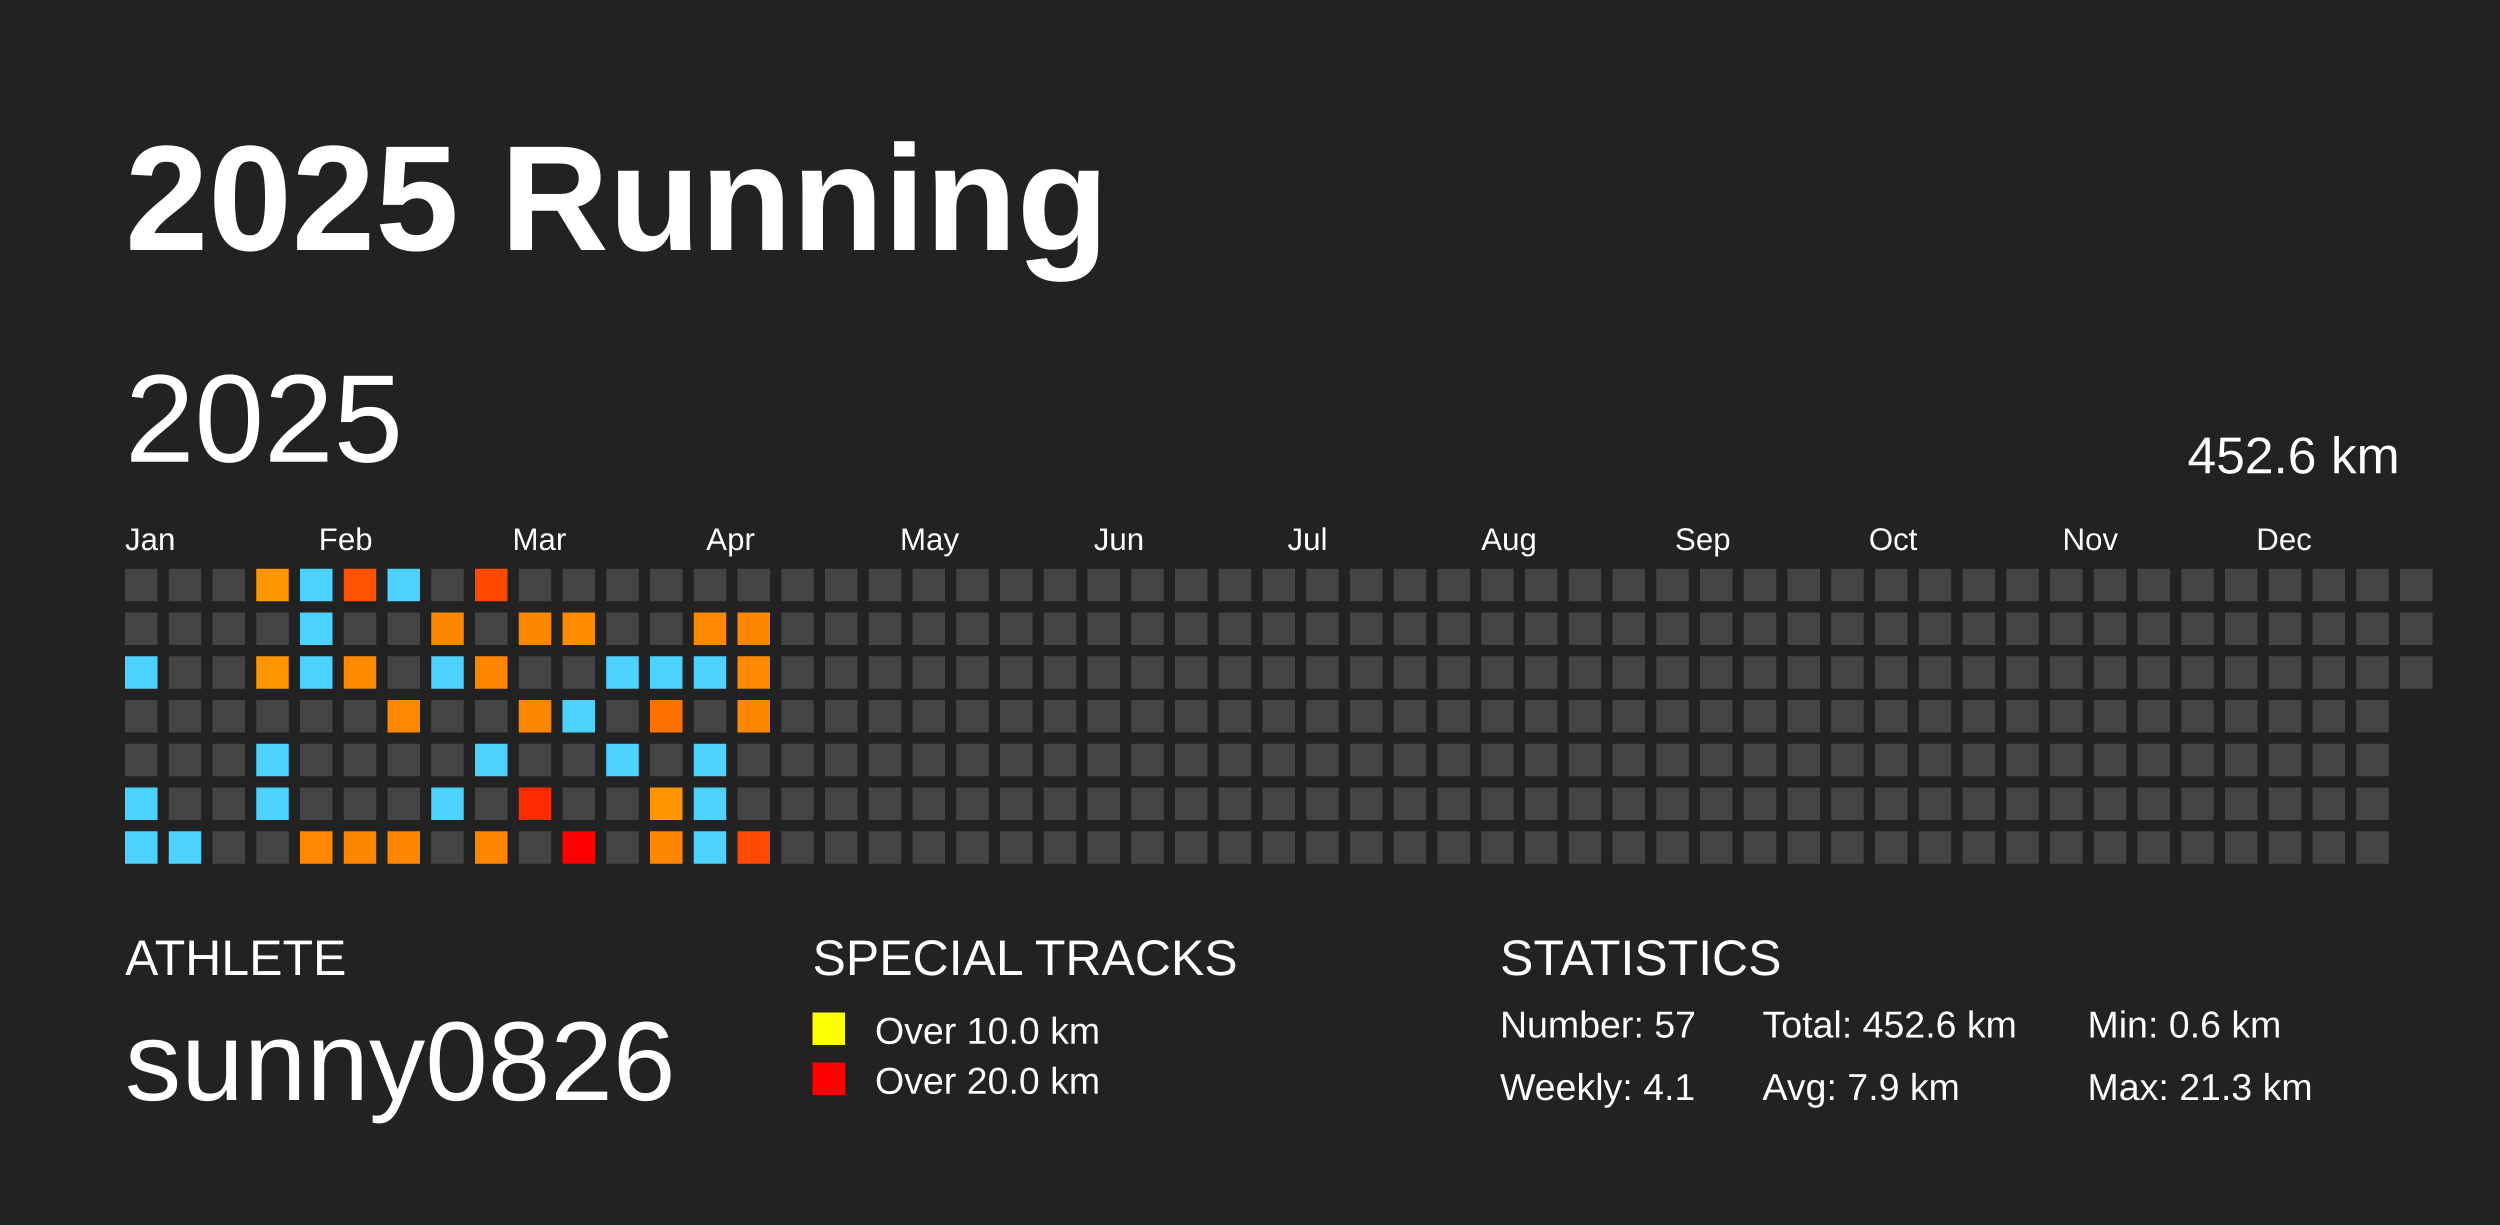
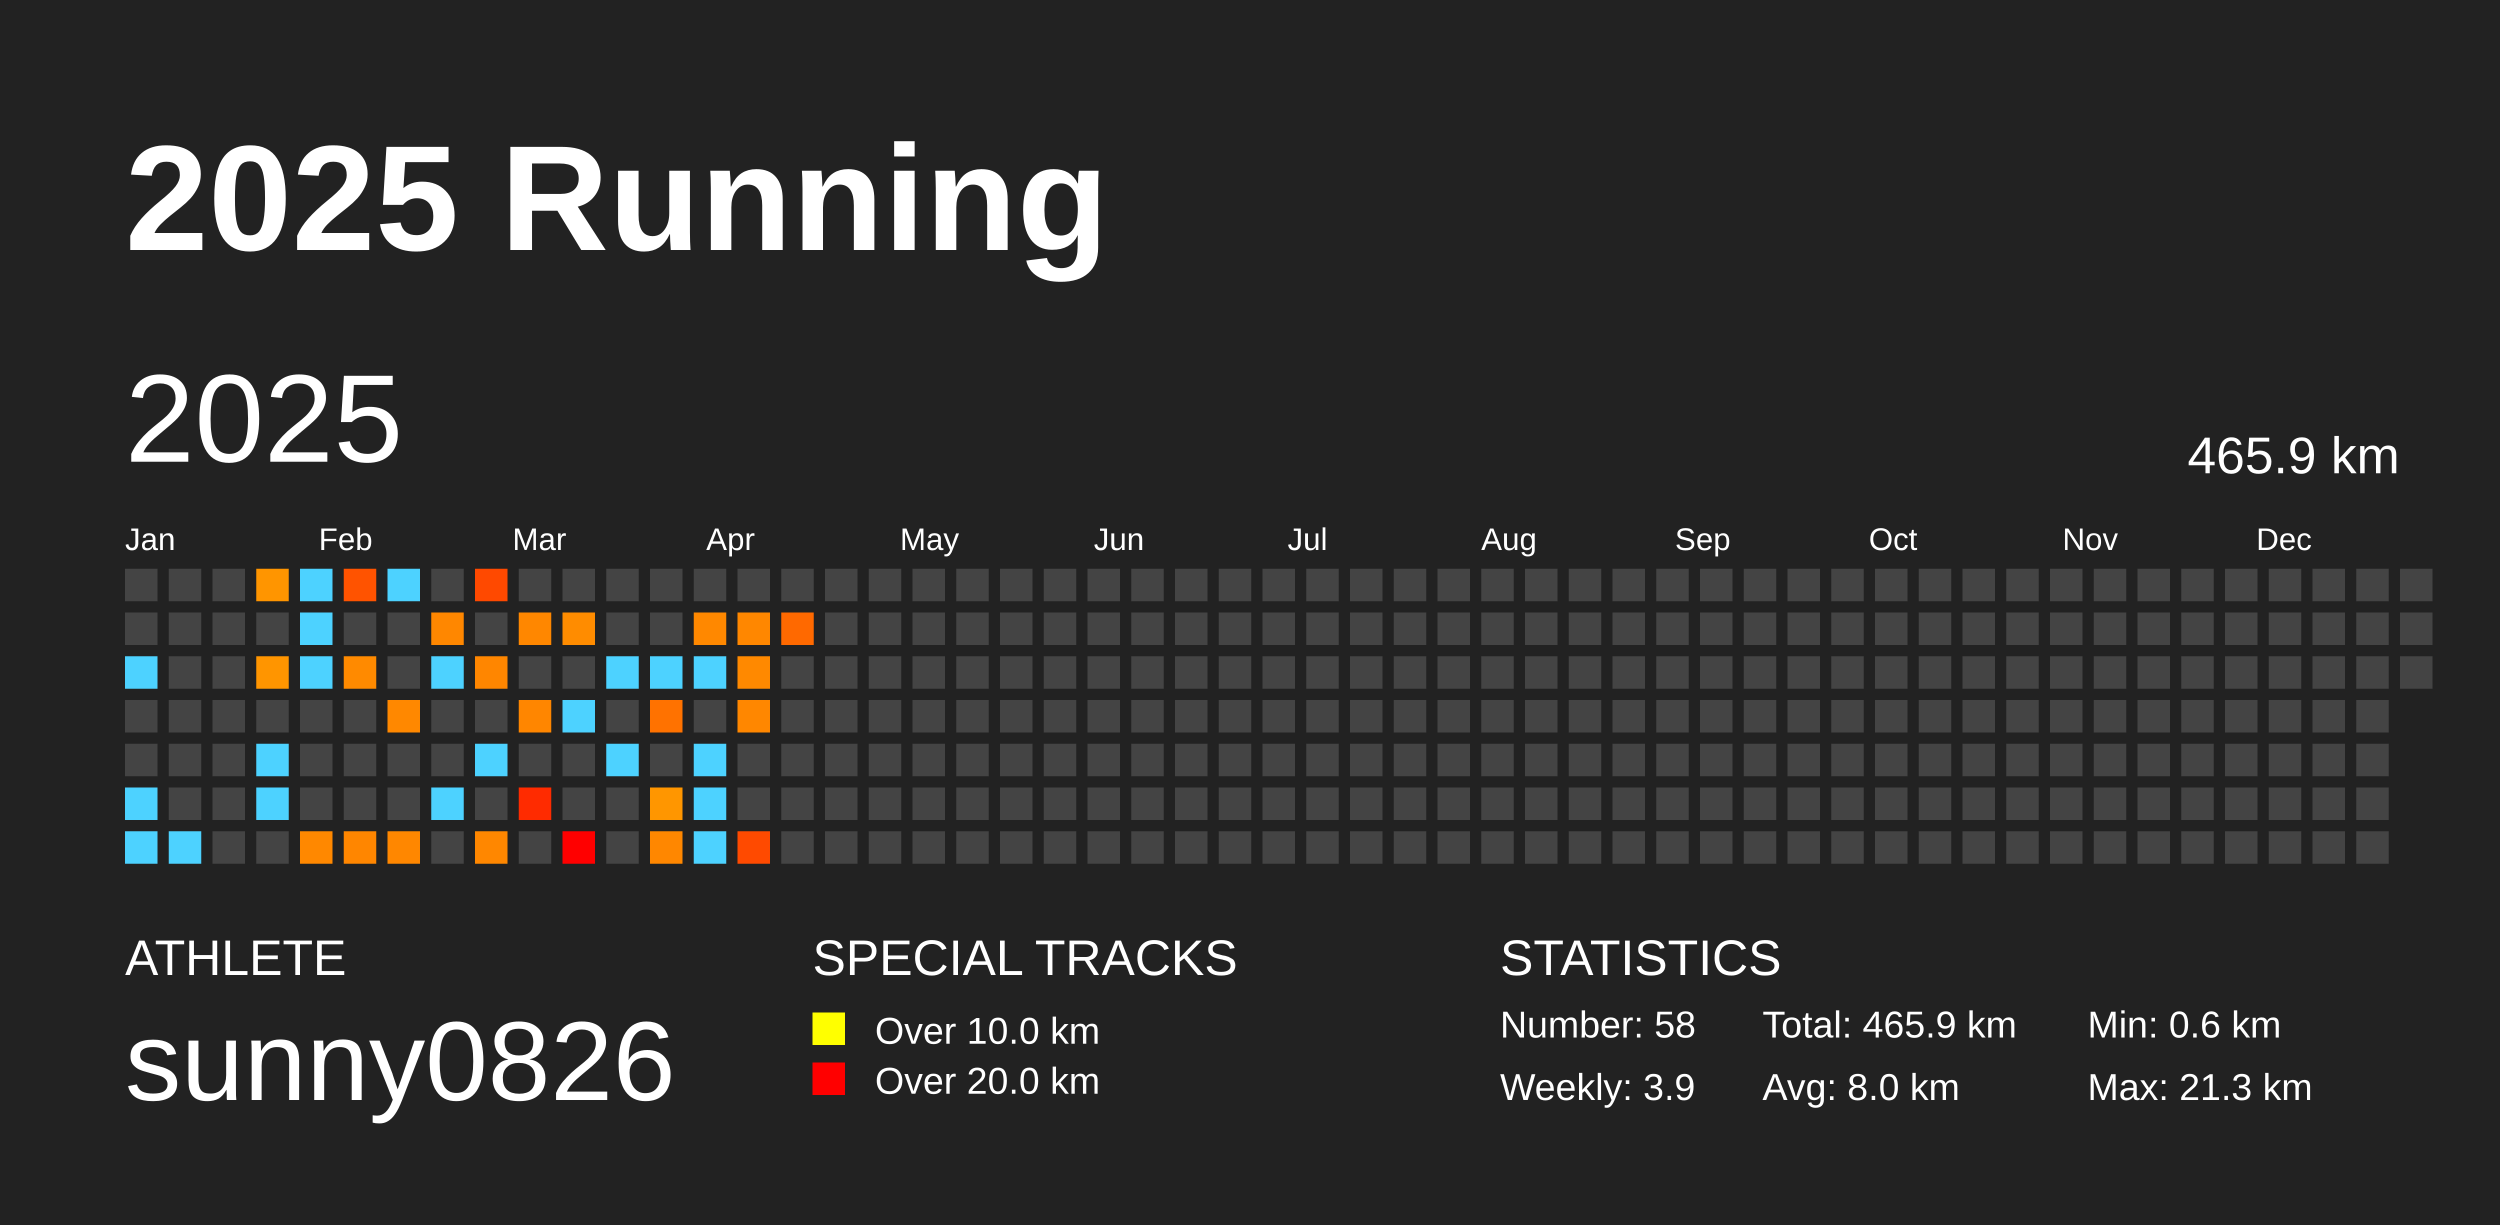
<svg xmlns="http://www.w3.org/2000/svg" baseProfile="full" height="98mm" version="1.1" viewBox="0,0,200,98" width="200mm">
  <defs />
  <rect fill="#222222" height="98" width="200" x="0" y="0" />
  <text fill="#FFFFFF" style="font-size:12px; font-family:Arial; font-weight:bold;" x="10" y="20">2025 Running</text>
  <text fill="#FFFFFF" style="font-size:4px; font-family:Arial" x="10" y="78">ATHLETE</text>
  <text fill="#FFFFFF" style="font-size:9px; font-family:Arial" x="10" y="88">sunny0826</text>
  <text fill="#FFFFFF" style="font-size:4px; font-family:Arial" x="65" y="78">SPECIAL TRACKS</text>
  <rect fill="yellow" height="2.6" width="2.6" x="65" y="81" />
  <text fill="#FFFFFF" style="font-size:3px; font-family:Arial" x="70" y="83.5">Over 10.0 km</text>
  <rect fill="red" height="2.6" width="2.6" x="65" y="85" />
  <text fill="#FFFFFF" style="font-size:3px; font-family:Arial" x="70" y="87.5">Over 20.0 km</text>
  <text fill="#FFFFFF" style="font-size:4px; font-family:Arial" x="120" y="78">STATISTICS</text>
-   <text fill="#FFFFFF" style="font-size:3px; font-family:Arial" x="120" y="83">Number: 57</text>
-   <text fill="#FFFFFF" style="font-size:3px; font-family:Arial" x="120" y="88">Weekly: 4.1</text>
-   <text fill="#FFFFFF" style="font-size:3px; font-family:Arial" x="141" y="83">Total: 452.6 km</text>
-   <text fill="#FFFFFF" style="font-size:3px; font-family:Arial" x="141" y="88">Avg: 7.9 km</text>
+   <text fill="#FFFFFF" style="font-size:3px; font-family:Arial" x="120" y="83">Number: 58</text>
+   <text fill="#FFFFFF" style="font-size:3px; font-family:Arial" x="120" y="88">Weekly: 3.9</text>
+   <text fill="#FFFFFF" style="font-size:3px; font-family:Arial" x="141" y="83">Total: 465.9 km</text>
+   <text fill="#FFFFFF" style="font-size:3px; font-family:Arial" x="141" y="88">Avg: 8.0 km</text>
  <text fill="#FFFFFF" style="font-size:3px; font-family:Arial" x="167" y="83">Min: 0.6 km</text>
  <text fill="#FFFFFF" style="font-size:3px; font-family:Arial" x="167" y="88">Max: 21.3 km</text>
  <text dominant-baseline="hanging" fill="#FFFFFF" style="font-size:10.0px; font-family:Arial;" x="10" y="30">2025</text>
-   <text dominant-baseline="hanging" fill="#FFFFFF" style="font-size:4.125px; font-family:Arial;" x="175" y="35">452.6 km</text>
+   <text dominant-baseline="hanging" fill="#FFFFFF" style="font-size:4.125px; font-family:Arial;" x="175" y="35">465.9 km</text>
  <text fill="#FFFFFF" style="font-size:2.5px; font-family:Arial" x="10.0" y="44">Jan</text>
  <text fill="#FFFFFF" style="font-size:2.5px; font-family:Arial" x="25.5" y="44">Feb</text>
  <text fill="#FFFFFF" style="font-size:2.5px; font-family:Arial" x="41.0" y="44">Mar</text>
  <text fill="#FFFFFF" style="font-size:2.5px; font-family:Arial" x="56.5" y="44">Apr</text>
  <text fill="#FFFFFF" style="font-size:2.5px; font-family:Arial" x="72.0" y="44">May</text>
  <text fill="#FFFFFF" style="font-size:2.5px; font-family:Arial" x="87.5" y="44">Jun</text>
  <text fill="#FFFFFF" style="font-size:2.5px; font-family:Arial" x="103.0" y="44">Jul</text>
  <text fill="#FFFFFF" style="font-size:2.5px; font-family:Arial" x="118.5" y="44">Aug</text>
  <text fill="#FFFFFF" style="font-size:2.5px; font-family:Arial" x="134.0" y="44">Sep</text>
  <text fill="#FFFFFF" style="font-size:2.5px; font-family:Arial" x="149.5" y="44">Oct</text>
  <text fill="#FFFFFF" style="font-size:2.5px; font-family:Arial" x="165.0" y="44">Nov</text>
  <text fill="#FFFFFF" style="font-size:2.5px; font-family:Arial" x="180.5" y="44">Dec</text>
  <rect fill="#444444" height="2.6" width="2.6" x="10.0" y="45.5" />
  <rect fill="#444444" height="2.6" width="2.6" x="10.0" y="49.0" />
  <rect fill="#4dd2ff" height="2.6" width="2.6" x="10.0" y="52.5" />
  <rect fill="#444444" height="2.6" width="2.6" x="10.0" y="56.0" />
  <rect fill="#444444" height="2.6" width="2.6" x="10.0" y="59.5" />
  <rect fill="#4dd2ff" height="2.6" width="2.6" x="10.0" y="63.0" />
  <rect fill="#4dd2ff" height="2.6" width="2.6" x="10.0" y="66.5" />
  <rect fill="#444444" height="2.6" width="2.6" x="13.5" y="45.5" />
  <rect fill="#444444" height="2.6" width="2.6" x="13.5" y="49.0" />
  <rect fill="#444444" height="2.6" width="2.6" x="13.5" y="52.5" />
  <rect fill="#444444" height="2.6" width="2.6" x="13.5" y="56.0" />
  <rect fill="#444444" height="2.6" width="2.6" x="13.5" y="59.5" />
  <rect fill="#444444" height="2.6" width="2.6" x="13.5" y="63.0" />
  <rect fill="#4dd2ff" height="2.6" width="2.6" x="13.5" y="66.5" />
  <rect fill="#444444" height="2.6" width="2.6" x="17.0" y="45.5" />
  <rect fill="#444444" height="2.6" width="2.6" x="17.0" y="49.0" />
  <rect fill="#444444" height="2.6" width="2.6" x="17.0" y="52.5" />
  <rect fill="#444444" height="2.6" width="2.6" x="17.0" y="56.0" />
  <rect fill="#444444" height="2.6" width="2.6" x="17.0" y="59.5" />
  <rect fill="#444444" height="2.6" width="2.6" x="17.0" y="63.0" />
  <rect fill="#444444" height="2.6" width="2.6" x="17.0" y="66.5" />
  <rect fill="#ff9500" height="2.6" width="2.6" x="20.5" y="45.5" />
  <rect fill="#444444" height="2.6" width="2.6" x="20.5" y="49.0" />
  <rect fill="#ff9500" height="2.6" width="2.6" x="20.5" y="52.5" />
  <rect fill="#444444" height="2.6" width="2.6" x="20.5" y="56.0" />
  <rect fill="#4dd2ff" height="2.6" width="2.6" x="20.5" y="59.5" />
  <rect fill="#4dd2ff" height="2.6" width="2.6" x="20.5" y="63.0" />
  <rect fill="#444444" height="2.6" width="2.6" x="20.5" y="66.5" />
  <rect fill="#4dd2ff" height="2.6" width="2.6" x="24.0" y="45.5" />
  <rect fill="#4dd2ff" height="2.6" width="2.6" x="24.0" y="49.0" />
  <rect fill="#4dd2ff" height="2.6" width="2.6" x="24.0" y="52.5" />
  <rect fill="#444444" height="2.6" width="2.6" x="24.0" y="56.0" />
  <rect fill="#444444" height="2.6" width="2.6" x="24.0" y="59.5" />
  <rect fill="#444444" height="2.6" width="2.6" x="24.0" y="63.0" />
  <rect fill="#ff8800" height="2.6" width="2.6" x="24.0" y="66.5" />
  <rect fill="#ff5300" height="2.6" width="2.6" x="27.5" y="45.5" />
  <rect fill="#444444" height="2.6" width="2.6" x="27.5" y="49.0" />
  <rect fill="#ff8a00" height="2.6" width="2.6" x="27.5" y="52.5" />
  <rect fill="#444444" height="2.6" width="2.6" x="27.5" y="56.0" />
  <rect fill="#444444" height="2.6" width="2.6" x="27.5" y="59.5" />
  <rect fill="#444444" height="2.6" width="2.6" x="27.5" y="63.0" />
  <rect fill="#ff8600" height="2.6" width="2.6" x="27.5" y="66.5" />
  <rect fill="#4dd2ff" height="2.6" width="2.6" x="31.0" y="45.5" />
  <rect fill="#444444" height="2.6" width="2.6" x="31.0" y="49.0" />
  <rect fill="#444444" height="2.6" width="2.6" x="31.0" y="52.5" />
  <rect fill="#ff8800" height="2.6" width="2.6" x="31.0" y="56.0" />
  <rect fill="#444444" height="2.6" width="2.6" x="31.0" y="59.5" />
  <rect fill="#444444" height="2.6" width="2.6" x="31.0" y="63.0" />
  <rect fill="#ff8700" height="2.6" width="2.6" x="31.0" y="66.5" />
  <rect fill="#444444" height="2.6" width="2.6" x="34.5" y="45.5" />
  <rect fill="#ff8700" height="2.6" width="2.6" x="34.5" y="49.0" />
  <rect fill="#4dd2ff" height="2.6" width="2.6" x="34.5" y="52.5" />
  <rect fill="#444444" height="2.6" width="2.6" x="34.5" y="56.0" />
  <rect fill="#444444" height="2.6" width="2.6" x="34.5" y="59.5" />
  <rect fill="#4dd2ff" height="2.6" width="2.6" x="34.5" y="63.0" />
  <rect fill="#444444" height="2.6" width="2.6" x="34.5" y="66.5" />
  <rect fill="#ff4900" height="2.6" width="2.6" x="38.0" y="45.5" />
  <rect fill="#444444" height="2.6" width="2.6" x="38.0" y="49.0" />
  <rect fill="#ff8600" height="2.6" width="2.6" x="38.0" y="52.5" />
  <rect fill="#444444" height="2.6" width="2.6" x="38.0" y="56.0" />
  <rect fill="#4dd2ff" height="2.6" width="2.6" x="38.0" y="59.5" />
  <rect fill="#444444" height="2.6" width="2.6" x="38.0" y="63.0" />
  <rect fill="#ff8700" height="2.6" width="2.6" x="38.0" y="66.5" />
  <rect fill="#444444" height="2.6" width="2.6" x="41.5" y="45.5" />
  <rect fill="#ff8700" height="2.6" width="2.6" x="41.5" y="49.0" />
  <rect fill="#444444" height="2.6" width="2.6" x="41.5" y="52.5" />
  <rect fill="#ff8600" height="2.6" width="2.6" x="41.5" y="56.0" />
  <rect fill="#444444" height="2.6" width="2.6" x="41.5" y="59.5" />
  <rect fill="#ff2b00" height="2.6" width="2.6" x="41.5" y="63.0" />
  <rect fill="#444444" height="2.6" width="2.6" x="41.5" y="66.5" />
  <rect fill="#444444" height="2.6" width="2.6" x="45.0" y="45.5" />
  <rect fill="#ff8c00" height="2.6" width="2.6" x="45.0" y="49.0" />
  <rect fill="#444444" height="2.6" width="2.6" x="45.0" y="52.5" />
  <rect fill="#4dd2ff" height="2.6" width="2.6" x="45.0" y="56.0" />
  <rect fill="#444444" height="2.6" width="2.6" x="45.0" y="59.5" />
  <rect fill="#444444" height="2.6" width="2.6" x="45.0" y="63.0" />
  <rect fill="red" height="2.6" width="2.6" x="45.0" y="66.5" />
  <rect fill="#444444" height="2.6" width="2.6" x="48.5" y="45.5" />
  <rect fill="#444444" height="2.6" width="2.6" x="48.5" y="49.0" />
  <rect fill="#4dd2ff" height="2.6" width="2.6" x="48.5" y="52.5" />
  <rect fill="#444444" height="2.6" width="2.6" x="48.5" y="56.0" />
  <rect fill="#4dd2ff" height="2.6" width="2.6" x="48.5" y="59.5" />
  <rect fill="#444444" height="2.6" width="2.6" x="48.5" y="63.0" />
  <rect fill="#444444" height="2.6" width="2.6" x="48.5" y="66.5" />
  <rect fill="#444444" height="2.6" width="2.6" x="52.0" y="45.5" />
  <rect fill="#444444" height="2.6" width="2.6" x="52.0" y="49.0" />
  <rect fill="#4dd2ff" height="2.6" width="2.6" x="52.0" y="52.5" />
  <rect fill="#ff7200" height="2.6" width="2.6" x="52.0" y="56.0" />
  <rect fill="#444444" height="2.6" width="2.6" x="52.0" y="59.5" />
  <rect fill="#ff9600" height="2.6" width="2.6" x="52.0" y="63.0" />
  <rect fill="#ff8700" height="2.6" width="2.6" x="52.0" y="66.5" />
  <rect fill="#444444" height="2.6" width="2.6" x="55.5" y="45.5" />
  <rect fill="#ff8800" height="2.6" width="2.6" x="55.5" y="49.0" />
  <rect fill="#4dd2ff" height="2.6" width="2.6" x="55.5" y="52.5" />
  <rect fill="#444444" height="2.6" width="2.6" x="55.5" y="56.0" />
  <rect fill="#4dd2ff" height="2.6" width="2.6" x="55.5" y="59.5" />
  <rect fill="#4dd2ff" height="2.6" width="2.6" x="55.5" y="63.0" />
  <rect fill="#4dd2ff" height="2.6" width="2.6" x="55.5" y="66.5" />
  <rect fill="#444444" height="2.6" width="2.6" x="59.0" y="45.5" />
  <rect fill="#ff8700" height="2.6" width="2.6" x="59.0" y="49.0" />
  <rect fill="#ff8900" height="2.6" width="2.6" x="59.0" y="52.5" />
  <rect fill="#ff8700" height="2.6" width="2.6" x="59.0" y="56.0" />
  <rect fill="#444444" height="2.6" width="2.6" x="59.0" y="59.5" />
  <rect fill="#444444" height="2.6" width="2.6" x="59.0" y="63.0" />
  <rect fill="#ff4a00" height="2.6" width="2.6" x="59.0" y="66.5" />
  <rect fill="#444444" height="2.6" width="2.6" x="62.5" y="45.5" />
-   <rect fill="#444444" height="2.6" width="2.6" x="62.5" y="49.0" />
+   <rect fill="#ff6900" height="2.6" width="2.6" x="62.5" y="49.0" />
  <rect fill="#444444" height="2.6" width="2.6" x="62.5" y="52.5" />
  <rect fill="#444444" height="2.6" width="2.6" x="62.5" y="56.0" />
  <rect fill="#444444" height="2.6" width="2.6" x="62.5" y="59.5" />
  <rect fill="#444444" height="2.6" width="2.6" x="62.5" y="63.0" />
  <rect fill="#444444" height="2.6" width="2.6" x="62.5" y="66.5" />
  <rect fill="#444444" height="2.6" width="2.6" x="66.0" y="45.5" />
  <rect fill="#444444" height="2.6" width="2.6" x="66.0" y="49.0" />
  <rect fill="#444444" height="2.6" width="2.6" x="66.0" y="52.5" />
  <rect fill="#444444" height="2.6" width="2.6" x="66.0" y="56.0" />
  <rect fill="#444444" height="2.6" width="2.6" x="66.0" y="59.5" />
  <rect fill="#444444" height="2.6" width="2.6" x="66.0" y="63.0" />
  <rect fill="#444444" height="2.6" width="2.6" x="66.0" y="66.5" />
  <rect fill="#444444" height="2.6" width="2.6" x="69.5" y="45.5" />
  <rect fill="#444444" height="2.6" width="2.6" x="69.5" y="49.0" />
  <rect fill="#444444" height="2.6" width="2.6" x="69.5" y="52.5" />
  <rect fill="#444444" height="2.6" width="2.6" x="69.5" y="56.0" />
  <rect fill="#444444" height="2.6" width="2.6" x="69.5" y="59.5" />
  <rect fill="#444444" height="2.6" width="2.6" x="69.5" y="63.0" />
  <rect fill="#444444" height="2.6" width="2.6" x="69.5" y="66.5" />
  <rect fill="#444444" height="2.6" width="2.6" x="73.0" y="45.5" />
  <rect fill="#444444" height="2.6" width="2.6" x="73.0" y="49.0" />
  <rect fill="#444444" height="2.6" width="2.6" x="73.0" y="52.5" />
  <rect fill="#444444" height="2.6" width="2.6" x="73.0" y="56.0" />
  <rect fill="#444444" height="2.6" width="2.6" x="73.0" y="59.5" />
  <rect fill="#444444" height="2.6" width="2.6" x="73.0" y="63.0" />
  <rect fill="#444444" height="2.6" width="2.6" x="73.0" y="66.5" />
  <rect fill="#444444" height="2.6" width="2.6" x="76.5" y="45.5" />
  <rect fill="#444444" height="2.6" width="2.6" x="76.5" y="49.0" />
  <rect fill="#444444" height="2.6" width="2.6" x="76.5" y="52.5" />
  <rect fill="#444444" height="2.6" width="2.6" x="76.5" y="56.0" />
  <rect fill="#444444" height="2.6" width="2.6" x="76.5" y="59.5" />
  <rect fill="#444444" height="2.6" width="2.6" x="76.5" y="63.0" />
  <rect fill="#444444" height="2.6" width="2.6" x="76.5" y="66.5" />
  <rect fill="#444444" height="2.6" width="2.6" x="80.0" y="45.5" />
  <rect fill="#444444" height="2.6" width="2.6" x="80.0" y="49.0" />
  <rect fill="#444444" height="2.6" width="2.6" x="80.0" y="52.5" />
  <rect fill="#444444" height="2.6" width="2.6" x="80.0" y="56.0" />
  <rect fill="#444444" height="2.6" width="2.6" x="80.0" y="59.5" />
  <rect fill="#444444" height="2.6" width="2.6" x="80.0" y="63.0" />
  <rect fill="#444444" height="2.6" width="2.6" x="80.0" y="66.5" />
  <rect fill="#444444" height="2.6" width="2.6" x="83.5" y="45.5" />
  <rect fill="#444444" height="2.6" width="2.6" x="83.5" y="49.0" />
  <rect fill="#444444" height="2.6" width="2.6" x="83.5" y="52.5" />
  <rect fill="#444444" height="2.6" width="2.6" x="83.5" y="56.0" />
  <rect fill="#444444" height="2.6" width="2.6" x="83.5" y="59.5" />
  <rect fill="#444444" height="2.6" width="2.6" x="83.5" y="63.0" />
  <rect fill="#444444" height="2.6" width="2.6" x="83.5" y="66.5" />
  <rect fill="#444444" height="2.6" width="2.6" x="87.0" y="45.5" />
  <rect fill="#444444" height="2.6" width="2.6" x="87.0" y="49.0" />
  <rect fill="#444444" height="2.6" width="2.6" x="87.0" y="52.5" />
  <rect fill="#444444" height="2.6" width="2.6" x="87.0" y="56.0" />
  <rect fill="#444444" height="2.6" width="2.6" x="87.0" y="59.5" />
  <rect fill="#444444" height="2.6" width="2.6" x="87.0" y="63.0" />
  <rect fill="#444444" height="2.6" width="2.6" x="87.0" y="66.5" />
  <rect fill="#444444" height="2.6" width="2.6" x="90.5" y="45.5" />
  <rect fill="#444444" height="2.6" width="2.6" x="90.5" y="49.0" />
  <rect fill="#444444" height="2.6" width="2.6" x="90.5" y="52.5" />
  <rect fill="#444444" height="2.6" width="2.6" x="90.5" y="56.0" />
  <rect fill="#444444" height="2.6" width="2.6" x="90.5" y="59.5" />
  <rect fill="#444444" height="2.6" width="2.6" x="90.5" y="63.0" />
  <rect fill="#444444" height="2.6" width="2.6" x="90.5" y="66.5" />
  <rect fill="#444444" height="2.6" width="2.6" x="94.0" y="45.5" />
  <rect fill="#444444" height="2.6" width="2.6" x="94.0" y="49.0" />
  <rect fill="#444444" height="2.6" width="2.6" x="94.0" y="52.5" />
  <rect fill="#444444" height="2.6" width="2.6" x="94.0" y="56.0" />
  <rect fill="#444444" height="2.6" width="2.6" x="94.0" y="59.5" />
  <rect fill="#444444" height="2.6" width="2.6" x="94.0" y="63.0" />
  <rect fill="#444444" height="2.6" width="2.6" x="94.0" y="66.5" />
  <rect fill="#444444" height="2.6" width="2.6" x="97.5" y="45.5" />
  <rect fill="#444444" height="2.6" width="2.6" x="97.5" y="49.0" />
  <rect fill="#444444" height="2.6" width="2.6" x="97.5" y="52.5" />
  <rect fill="#444444" height="2.6" width="2.6" x="97.5" y="56.0" />
  <rect fill="#444444" height="2.6" width="2.6" x="97.5" y="59.5" />
  <rect fill="#444444" height="2.6" width="2.6" x="97.5" y="63.0" />
  <rect fill="#444444" height="2.6" width="2.6" x="97.5" y="66.5" />
  <rect fill="#444444" height="2.6" width="2.6" x="101.0" y="45.5" />
  <rect fill="#444444" height="2.6" width="2.6" x="101.0" y="49.0" />
  <rect fill="#444444" height="2.6" width="2.6" x="101.0" y="52.5" />
  <rect fill="#444444" height="2.6" width="2.6" x="101.0" y="56.0" />
  <rect fill="#444444" height="2.6" width="2.6" x="101.0" y="59.5" />
  <rect fill="#444444" height="2.6" width="2.6" x="101.0" y="63.0" />
  <rect fill="#444444" height="2.6" width="2.6" x="101.0" y="66.5" />
  <rect fill="#444444" height="2.6" width="2.6" x="104.5" y="45.5" />
  <rect fill="#444444" height="2.6" width="2.6" x="104.5" y="49.0" />
  <rect fill="#444444" height="2.6" width="2.6" x="104.5" y="52.5" />
  <rect fill="#444444" height="2.6" width="2.6" x="104.5" y="56.0" />
  <rect fill="#444444" height="2.6" width="2.6" x="104.5" y="59.5" />
  <rect fill="#444444" height="2.6" width="2.6" x="104.5" y="63.0" />
  <rect fill="#444444" height="2.6" width="2.6" x="104.5" y="66.5" />
  <rect fill="#444444" height="2.6" width="2.6" x="108.0" y="45.5" />
  <rect fill="#444444" height="2.6" width="2.6" x="108.0" y="49.0" />
  <rect fill="#444444" height="2.6" width="2.6" x="108.0" y="52.5" />
  <rect fill="#444444" height="2.6" width="2.6" x="108.0" y="56.0" />
  <rect fill="#444444" height="2.6" width="2.6" x="108.0" y="59.5" />
  <rect fill="#444444" height="2.6" width="2.6" x="108.0" y="63.0" />
  <rect fill="#444444" height="2.6" width="2.6" x="108.0" y="66.5" />
  <rect fill="#444444" height="2.6" width="2.6" x="111.5" y="45.5" />
  <rect fill="#444444" height="2.6" width="2.6" x="111.5" y="49.0" />
  <rect fill="#444444" height="2.6" width="2.6" x="111.5" y="52.5" />
  <rect fill="#444444" height="2.6" width="2.6" x="111.5" y="56.0" />
  <rect fill="#444444" height="2.6" width="2.6" x="111.5" y="59.5" />
  <rect fill="#444444" height="2.6" width="2.6" x="111.5" y="63.0" />
  <rect fill="#444444" height="2.6" width="2.6" x="111.5" y="66.5" />
  <rect fill="#444444" height="2.6" width="2.6" x="115.0" y="45.5" />
  <rect fill="#444444" height="2.6" width="2.6" x="115.0" y="49.0" />
  <rect fill="#444444" height="2.6" width="2.6" x="115.0" y="52.5" />
  <rect fill="#444444" height="2.6" width="2.6" x="115.0" y="56.0" />
  <rect fill="#444444" height="2.6" width="2.6" x="115.0" y="59.5" />
  <rect fill="#444444" height="2.6" width="2.6" x="115.0" y="63.0" />
  <rect fill="#444444" height="2.6" width="2.6" x="115.0" y="66.5" />
  <rect fill="#444444" height="2.6" width="2.6" x="118.5" y="45.5" />
  <rect fill="#444444" height="2.6" width="2.6" x="118.5" y="49.0" />
  <rect fill="#444444" height="2.6" width="2.6" x="118.5" y="52.5" />
  <rect fill="#444444" height="2.6" width="2.6" x="118.5" y="56.0" />
  <rect fill="#444444" height="2.6" width="2.6" x="118.5" y="59.5" />
  <rect fill="#444444" height="2.6" width="2.6" x="118.5" y="63.0" />
  <rect fill="#444444" height="2.6" width="2.6" x="118.5" y="66.5" />
  <rect fill="#444444" height="2.6" width="2.6" x="122.0" y="45.5" />
  <rect fill="#444444" height="2.6" width="2.6" x="122.0" y="49.0" />
  <rect fill="#444444" height="2.6" width="2.6" x="122.0" y="52.5" />
  <rect fill="#444444" height="2.6" width="2.6" x="122.0" y="56.0" />
  <rect fill="#444444" height="2.6" width="2.6" x="122.0" y="59.5" />
  <rect fill="#444444" height="2.6" width="2.6" x="122.0" y="63.0" />
  <rect fill="#444444" height="2.6" width="2.6" x="122.0" y="66.5" />
  <rect fill="#444444" height="2.6" width="2.6" x="125.5" y="45.5" />
  <rect fill="#444444" height="2.6" width="2.6" x="125.5" y="49.0" />
  <rect fill="#444444" height="2.6" width="2.6" x="125.5" y="52.5" />
  <rect fill="#444444" height="2.6" width="2.6" x="125.5" y="56.0" />
  <rect fill="#444444" height="2.6" width="2.6" x="125.5" y="59.5" />
  <rect fill="#444444" height="2.6" width="2.6" x="125.5" y="63.0" />
  <rect fill="#444444" height="2.6" width="2.6" x="125.5" y="66.5" />
  <rect fill="#444444" height="2.6" width="2.6" x="129.0" y="45.5" />
  <rect fill="#444444" height="2.6" width="2.6" x="129.0" y="49.0" />
  <rect fill="#444444" height="2.6" width="2.6" x="129.0" y="52.5" />
  <rect fill="#444444" height="2.6" width="2.6" x="129.0" y="56.0" />
  <rect fill="#444444" height="2.6" width="2.6" x="129.0" y="59.5" />
  <rect fill="#444444" height="2.6" width="2.6" x="129.0" y="63.0" />
  <rect fill="#444444" height="2.6" width="2.6" x="129.0" y="66.5" />
  <rect fill="#444444" height="2.6" width="2.6" x="132.5" y="45.5" />
  <rect fill="#444444" height="2.6" width="2.6" x="132.5" y="49.0" />
  <rect fill="#444444" height="2.6" width="2.6" x="132.5" y="52.5" />
  <rect fill="#444444" height="2.6" width="2.6" x="132.5" y="56.0" />
  <rect fill="#444444" height="2.6" width="2.6" x="132.5" y="59.5" />
  <rect fill="#444444" height="2.6" width="2.6" x="132.5" y="63.0" />
  <rect fill="#444444" height="2.6" width="2.6" x="132.5" y="66.5" />
  <rect fill="#444444" height="2.6" width="2.6" x="136.0" y="45.5" />
  <rect fill="#444444" height="2.6" width="2.6" x="136.0" y="49.0" />
  <rect fill="#444444" height="2.6" width="2.6" x="136.0" y="52.5" />
  <rect fill="#444444" height="2.6" width="2.6" x="136.0" y="56.0" />
  <rect fill="#444444" height="2.6" width="2.6" x="136.0" y="59.5" />
  <rect fill="#444444" height="2.6" width="2.6" x="136.0" y="63.0" />
  <rect fill="#444444" height="2.6" width="2.6" x="136.0" y="66.5" />
  <rect fill="#444444" height="2.6" width="2.6" x="139.5" y="45.5" />
  <rect fill="#444444" height="2.6" width="2.6" x="139.5" y="49.0" />
  <rect fill="#444444" height="2.6" width="2.6" x="139.5" y="52.5" />
  <rect fill="#444444" height="2.6" width="2.6" x="139.5" y="56.0" />
  <rect fill="#444444" height="2.6" width="2.6" x="139.5" y="59.5" />
  <rect fill="#444444" height="2.6" width="2.6" x="139.5" y="63.0" />
  <rect fill="#444444" height="2.6" width="2.6" x="139.5" y="66.5" />
  <rect fill="#444444" height="2.6" width="2.6" x="143.0" y="45.5" />
  <rect fill="#444444" height="2.6" width="2.6" x="143.0" y="49.0" />
  <rect fill="#444444" height="2.6" width="2.6" x="143.0" y="52.5" />
  <rect fill="#444444" height="2.6" width="2.6" x="143.0" y="56.0" />
  <rect fill="#444444" height="2.6" width="2.6" x="143.0" y="59.5" />
  <rect fill="#444444" height="2.6" width="2.6" x="143.0" y="63.0" />
  <rect fill="#444444" height="2.6" width="2.6" x="143.0" y="66.5" />
  <rect fill="#444444" height="2.6" width="2.6" x="146.5" y="45.5" />
  <rect fill="#444444" height="2.6" width="2.6" x="146.5" y="49.0" />
  <rect fill="#444444" height="2.6" width="2.6" x="146.5" y="52.5" />
  <rect fill="#444444" height="2.6" width="2.6" x="146.5" y="56.0" />
  <rect fill="#444444" height="2.6" width="2.6" x="146.5" y="59.5" />
  <rect fill="#444444" height="2.6" width="2.6" x="146.5" y="63.0" />
  <rect fill="#444444" height="2.6" width="2.6" x="146.5" y="66.5" />
  <rect fill="#444444" height="2.6" width="2.6" x="150.0" y="45.5" />
  <rect fill="#444444" height="2.6" width="2.6" x="150.0" y="49.0" />
  <rect fill="#444444" height="2.6" width="2.6" x="150.0" y="52.5" />
  <rect fill="#444444" height="2.6" width="2.6" x="150.0" y="56.0" />
  <rect fill="#444444" height="2.6" width="2.6" x="150.0" y="59.5" />
  <rect fill="#444444" height="2.6" width="2.6" x="150.0" y="63.0" />
  <rect fill="#444444" height="2.6" width="2.6" x="150.0" y="66.5" />
  <rect fill="#444444" height="2.6" width="2.6" x="153.5" y="45.5" />
  <rect fill="#444444" height="2.6" width="2.6" x="153.5" y="49.0" />
  <rect fill="#444444" height="2.6" width="2.6" x="153.5" y="52.5" />
  <rect fill="#444444" height="2.6" width="2.6" x="153.5" y="56.0" />
  <rect fill="#444444" height="2.6" width="2.6" x="153.5" y="59.5" />
  <rect fill="#444444" height="2.6" width="2.6" x="153.5" y="63.0" />
  <rect fill="#444444" height="2.6" width="2.6" x="153.5" y="66.5" />
  <rect fill="#444444" height="2.6" width="2.6" x="157.0" y="45.5" />
  <rect fill="#444444" height="2.6" width="2.6" x="157.0" y="49.0" />
  <rect fill="#444444" height="2.6" width="2.6" x="157.0" y="52.5" />
  <rect fill="#444444" height="2.6" width="2.6" x="157.0" y="56.0" />
  <rect fill="#444444" height="2.6" width="2.6" x="157.0" y="59.5" />
  <rect fill="#444444" height="2.6" width="2.6" x="157.0" y="63.0" />
  <rect fill="#444444" height="2.6" width="2.6" x="157.0" y="66.5" />
  <rect fill="#444444" height="2.6" width="2.6" x="160.5" y="45.5" />
  <rect fill="#444444" height="2.6" width="2.6" x="160.5" y="49.0" />
  <rect fill="#444444" height="2.6" width="2.6" x="160.5" y="52.5" />
  <rect fill="#444444" height="2.6" width="2.6" x="160.5" y="56.0" />
  <rect fill="#444444" height="2.6" width="2.6" x="160.5" y="59.5" />
  <rect fill="#444444" height="2.6" width="2.6" x="160.5" y="63.0" />
  <rect fill="#444444" height="2.6" width="2.6" x="160.5" y="66.5" />
  <rect fill="#444444" height="2.6" width="2.6" x="164.0" y="45.5" />
  <rect fill="#444444" height="2.6" width="2.6" x="164.0" y="49.0" />
  <rect fill="#444444" height="2.6" width="2.6" x="164.0" y="52.5" />
  <rect fill="#444444" height="2.6" width="2.6" x="164.0" y="56.0" />
  <rect fill="#444444" height="2.6" width="2.6" x="164.0" y="59.5" />
  <rect fill="#444444" height="2.6" width="2.6" x="164.0" y="63.0" />
  <rect fill="#444444" height="2.6" width="2.6" x="164.0" y="66.5" />
  <rect fill="#444444" height="2.6" width="2.6" x="167.5" y="45.5" />
  <rect fill="#444444" height="2.6" width="2.6" x="167.5" y="49.0" />
  <rect fill="#444444" height="2.6" width="2.6" x="167.5" y="52.5" />
  <rect fill="#444444" height="2.6" width="2.6" x="167.5" y="56.0" />
  <rect fill="#444444" height="2.6" width="2.6" x="167.5" y="59.5" />
  <rect fill="#444444" height="2.6" width="2.6" x="167.5" y="63.0" />
  <rect fill="#444444" height="2.6" width="2.6" x="167.5" y="66.5" />
  <rect fill="#444444" height="2.6" width="2.6" x="171.0" y="45.5" />
  <rect fill="#444444" height="2.6" width="2.6" x="171.0" y="49.0" />
  <rect fill="#444444" height="2.6" width="2.6" x="171.0" y="52.5" />
  <rect fill="#444444" height="2.6" width="2.6" x="171.0" y="56.0" />
  <rect fill="#444444" height="2.6" width="2.6" x="171.0" y="59.5" />
  <rect fill="#444444" height="2.6" width="2.6" x="171.0" y="63.0" />
  <rect fill="#444444" height="2.6" width="2.6" x="171.0" y="66.5" />
  <rect fill="#444444" height="2.6" width="2.6" x="174.5" y="45.5" />
  <rect fill="#444444" height="2.6" width="2.6" x="174.5" y="49.0" />
  <rect fill="#444444" height="2.6" width="2.6" x="174.5" y="52.5" />
  <rect fill="#444444" height="2.6" width="2.6" x="174.5" y="56.0" />
  <rect fill="#444444" height="2.6" width="2.6" x="174.5" y="59.5" />
  <rect fill="#444444" height="2.6" width="2.6" x="174.5" y="63.0" />
  <rect fill="#444444" height="2.6" width="2.6" x="174.5" y="66.5" />
  <rect fill="#444444" height="2.6" width="2.6" x="178.0" y="45.5" />
  <rect fill="#444444" height="2.6" width="2.6" x="178.0" y="49.0" />
  <rect fill="#444444" height="2.6" width="2.6" x="178.0" y="52.5" />
  <rect fill="#444444" height="2.6" width="2.6" x="178.0" y="56.0" />
  <rect fill="#444444" height="2.6" width="2.6" x="178.0" y="59.5" />
  <rect fill="#444444" height="2.6" width="2.6" x="178.0" y="63.0" />
  <rect fill="#444444" height="2.6" width="2.6" x="178.0" y="66.5" />
  <rect fill="#444444" height="2.6" width="2.6" x="181.5" y="45.5" />
  <rect fill="#444444" height="2.6" width="2.6" x="181.5" y="49.0" />
  <rect fill="#444444" height="2.6" width="2.6" x="181.5" y="52.5" />
  <rect fill="#444444" height="2.6" width="2.6" x="181.5" y="56.0" />
  <rect fill="#444444" height="2.6" width="2.6" x="181.5" y="59.5" />
  <rect fill="#444444" height="2.6" width="2.6" x="181.5" y="63.0" />
  <rect fill="#444444" height="2.6" width="2.6" x="181.5" y="66.5" />
  <rect fill="#444444" height="2.6" width="2.6" x="185.0" y="45.5" />
  <rect fill="#444444" height="2.6" width="2.6" x="185.0" y="49.0" />
  <rect fill="#444444" height="2.6" width="2.6" x="185.0" y="52.5" />
  <rect fill="#444444" height="2.6" width="2.6" x="185.0" y="56.0" />
  <rect fill="#444444" height="2.6" width="2.6" x="185.0" y="59.5" />
  <rect fill="#444444" height="2.6" width="2.6" x="185.0" y="63.0" />
  <rect fill="#444444" height="2.6" width="2.6" x="185.0" y="66.5" />
  <rect fill="#444444" height="2.6" width="2.6" x="188.5" y="45.5" />
  <rect fill="#444444" height="2.6" width="2.6" x="188.5" y="49.0" />
  <rect fill="#444444" height="2.6" width="2.6" x="188.5" y="52.5" />
  <rect fill="#444444" height="2.6" width="2.6" x="188.5" y="56.0" />
  <rect fill="#444444" height="2.6" width="2.6" x="188.5" y="59.5" />
  <rect fill="#444444" height="2.6" width="2.6" x="188.5" y="63.0" />
  <rect fill="#444444" height="2.6" width="2.6" x="188.5" y="66.5" />
  <rect fill="#444444" height="2.6" width="2.6" x="192.0" y="45.5" />
  <rect fill="#444444" height="2.6" width="2.6" x="192.0" y="49.0" />
  <rect fill="#444444" height="2.6" width="2.6" x="192.0" y="52.5" />
</svg>
